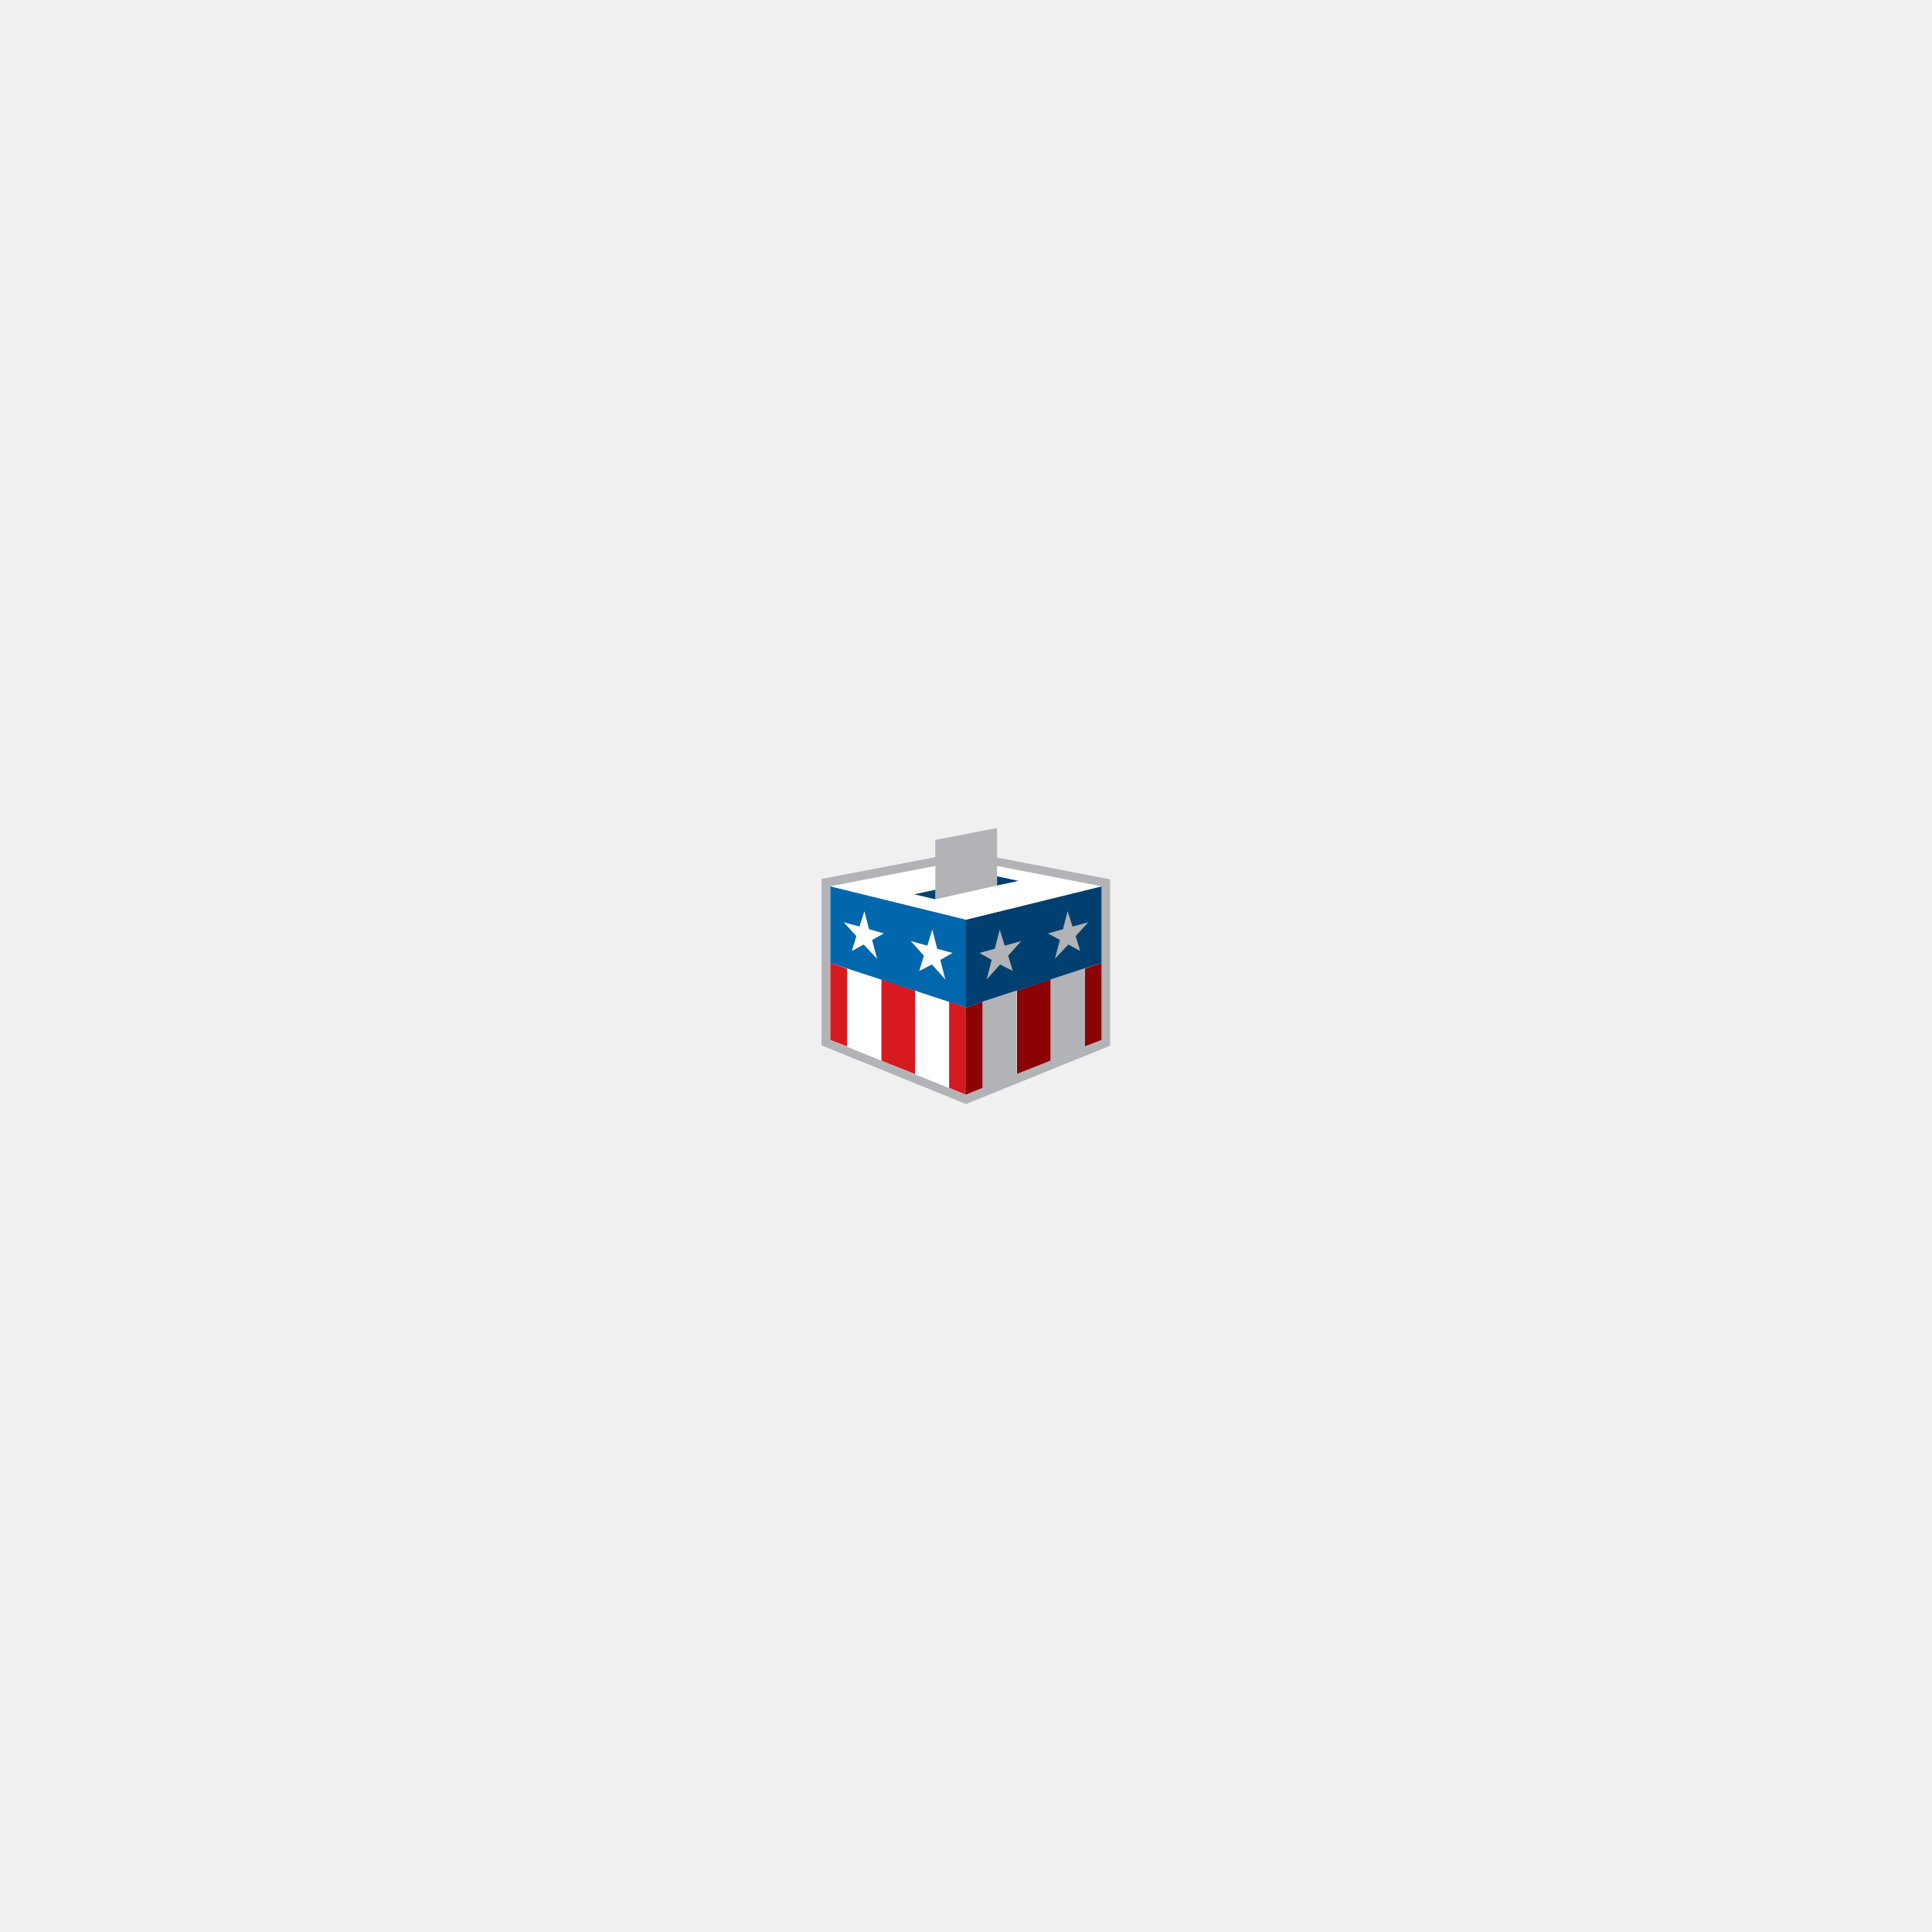
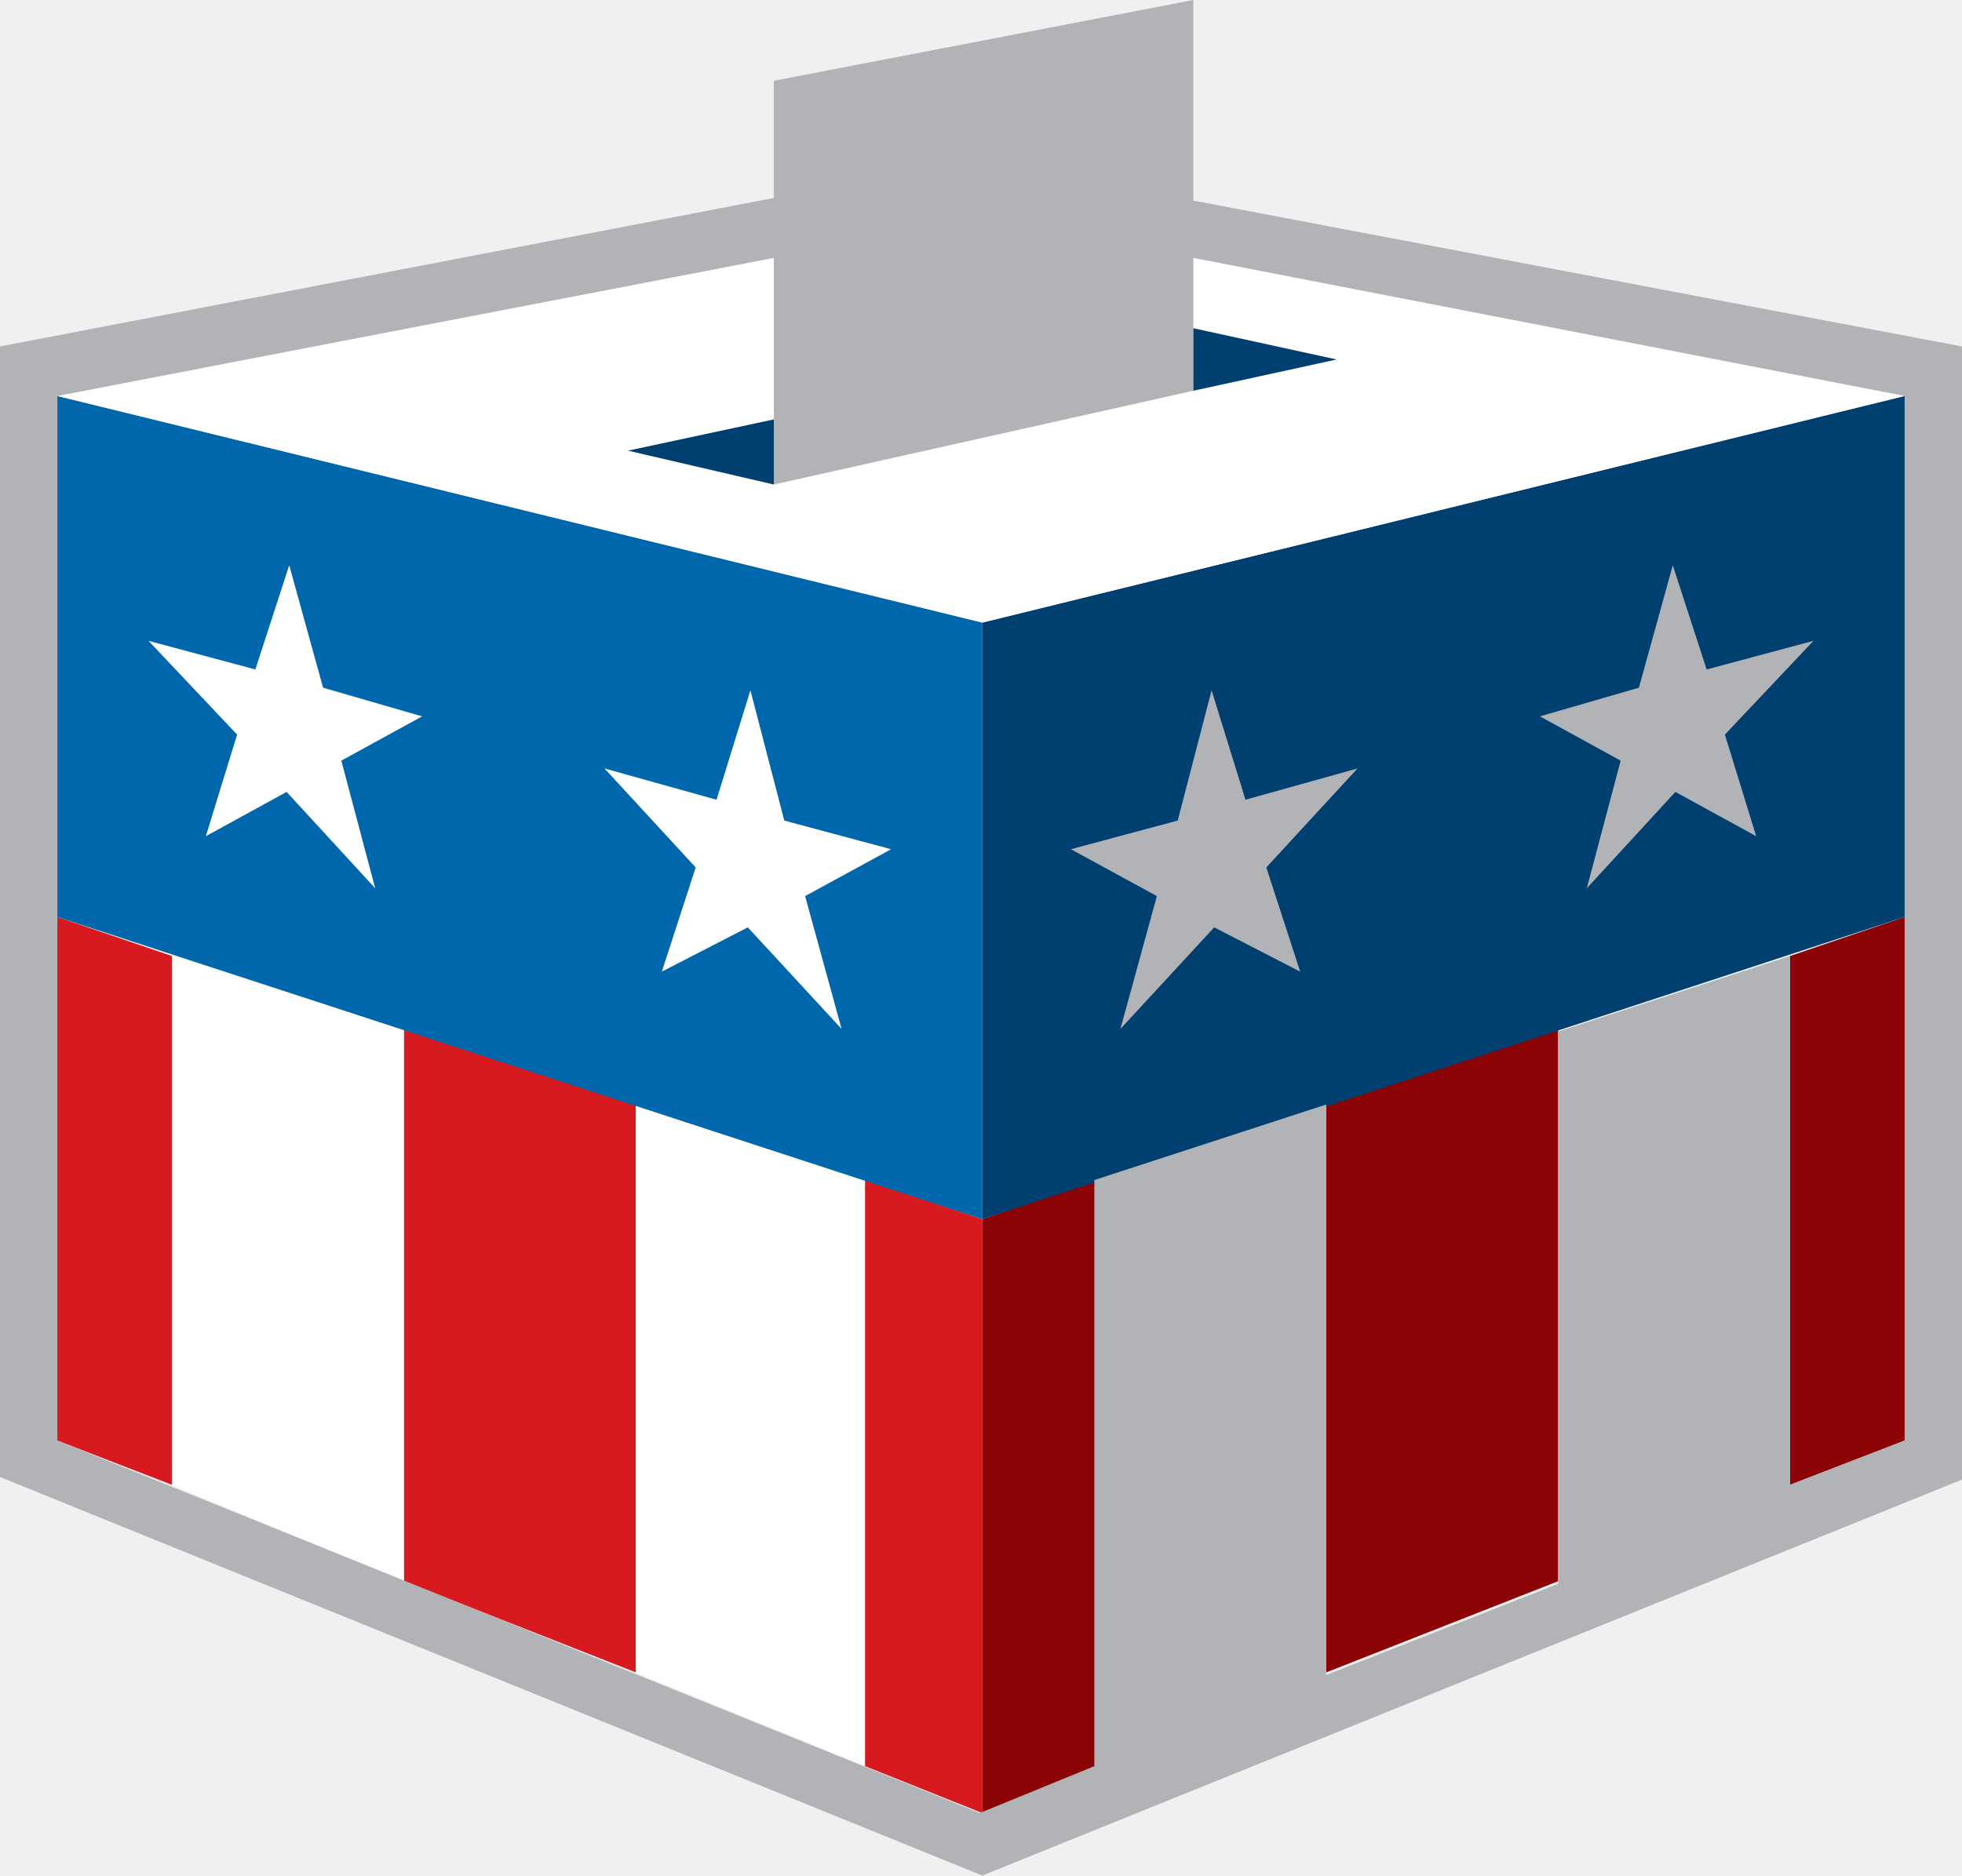
- <svg xmlns="http://www.w3.org/2000/svg" version="1.1" x="0px" y="0px" viewBox="0 0 504 504" enable-background="new 0 0 504 504" xml:space="preserve">
-   <g id="Guides_For_Artboard">
- </g>
-   <g id="Layer_1">
+ <svg xmlns="http://www.w3.org/2000/svg" version="1.1" id="Layer_1" x="0px" y="0px" width="75.3px" height="72px" viewBox="0 0 75.3 72" enable-background="new 0 0 75.3 72" xml:space="preserve">
+   <g>
    <g>
-       <g>
-         <polygon fill="#FFFFFF" points="247.6,261.3 247.6,283.8 238.7,280.2 238.7,258.4" />
-         <polygon fill="#D71920" points="247.6,283.8 252,285.6 252,262.8 247.6,261.3" />
-         <polygon fill="#D71920" points="229.9,276.7 238.7,280.2 238.7,258.4 229.9,255.5" />
-         <polygon fill="#D71920" points="216.6,271.3 221,273 221,252.7 216.6,251.2" />
-         <polygon fill="#FFFFFF" points="229.9,255.5 229.9,276.7 221,273 221,252.7" />
-         <polygon fill="#0067AC" points="216.6,251.2 252,262.8 252,239.9 216.6,231.2" />
-         <polygon fill="#8B0304" points="256.4,283.8 252,285.6 252,262.8 256.4,261.3" />
-         <polygon fill="#8B0304" points="274.1,276.7 265.3,280.2 265.3,258.4 274.1,255.5" />
-         <polygon fill="#8B0304" points="287.4,271.3 283,273 283,252.7 287.4,251.2" />
-         <polygon fill="#004071" points="287.4,251.2 252,262.8 252,239.9 287.4,231.2" />
-         <polygon fill="#FFFFFF" points="287.4,231.2 252,224.3 216.6,231.2 252,239.9" />
-         <polygon fill="#FFFFFF" points="244.5,247.5 243.2,242.5 241.9,246.7 237.6,245.5 241,249.3 239.8,253.3 243.1,251.6 246.6,255.5 245.3,250.4 248.5,248.6" />
-         <polygon fill="#FFFFFF" points="226.7,242.4 225.5,237.7 224.2,241.7 220.1,240.6 223.4,244.2 222.2,248.1 225.3,246.4 228.8,250.1 227.5,245.2 230.6,243.5" />
-         <polygon fill="#B1B3B6" points="262.1,246.7 260.8,242.5 259.5,247.5 255.5,248.6 258.7,250.4 257.4,255.5 260.9,251.6 264.2,253.3 263,249.3 266.4,245.5" />
-         <polygon fill="#B1B3B6" points="283.9,240.6 279.8,241.7 278.5,237.7 277.3,242.4 273.4,243.5 276.5,245.2 275.2,250.1 278.7,246.4 281.8,248.1 280.6,244.2" />
-         <path fill="#B1B3B6" d="M260.1 223.7V216l-16.1 3.1v4.5l-29.7 5.7v43.4L252 288l37.6-15.2v-43.4L260.1 223.7z M287.4 271.3 L283 273v-20.4l-8.9 2.9v21.2l-8.9 3.5v-21.8l-8.9 2.9v22.5l-4.4 1.8l-35.4-14.3v-40.1l27.5-5.3v8.7l16.1-3.6v-5.1l27.3 5.3 V271.3z" />
-         <polygon fill="#004071" points="260.1,228.6 260.1,231 265.7,229.8" />
-         <polygon fill="#004071" points="238.5,233.3 244,232.1 244,234.6" />
-       </g>
+       <polygon fill="#FFFFFF" points="33.2,45.3 33.2,67.8 24.4,64.2 24.4,42.4   " />
+       <polygon fill="#D71920" points="33.2,67.8 37.7,69.6 37.7,46.8 33.2,45.3   " />
+       <polygon fill="#D71920" points="15.5,60.7 24.4,64.2 24.4,42.4 15.5,39.5   " />
+       <polygon fill="#D71920" points="2.2,55.3 6.6,57 6.6,36.7 2.2,35.2   " />
+       <polygon fill="#FFFFFF" points="15.5,39.5 15.5,60.7 6.6,57 6.6,36.7   " />
+       <polygon fill="#0067AC" points="2.2,35.2 37.7,46.8 37.7,23.9 2.2,15.2   " />
+       <polygon fill="#8B0304" points="42.1,67.8 37.7,69.6 37.7,46.8 42.1,45.3   " />
+       <polygon fill="#8B0304" points="59.8,60.7 50.9,64.2 50.9,42.4 59.8,39.5   " />
+       <polygon fill="#8B0304" points="73.1,55.3 68.7,57 68.7,36.7 73.1,35.2   " />
+       <polygon fill="#004071" points="73.1,35.2 37.7,46.8 37.7,23.9 73.1,15.2   " />
+       <polygon fill="#FFFFFF" points="73.1,15.2 37.7,8.3 2.2,15.2 37.7,23.9   " />
+       <polygon fill="#FFFFFF" points="30.1,31.5 28.8,26.5 27.5,30.7 23.2,29.5 26.7,33.3 25.4,37.3 28.7,35.6 32.3,39.5 30.9,34.4     34.2,32.6   " />
+       <polygon fill="#FFFFFF" points="12.4,26.4 11.1,21.7 9.8,25.7 5.7,24.6 9.1,28.2 7.9,32.1 11,30.4 14.4,34.1 13.1,29.2 16.2,27.5       " />
+       <polygon fill="#B1B3B6" points="47.8,30.7 46.5,26.5 45.2,31.5 41.1,32.6 44.4,34.4 43,39.5 46.6,35.6 49.9,37.3 48.6,33.3     52.1,29.5   " />
+       <polygon fill="#B1B3B6" points="69.6,24.6 65.5,25.7 64.2,21.7 62.9,26.4 59.1,27.5 62.2,29.2 60.9,34.1 64.3,30.4 67.4,32.1     66.2,28.2   " />
+       <path fill="#B1B3B6" d="M45.8,7.7V0L29.7,3.1v4.5L0,13.3v43.4L37.7,72l37.6-15.2V13.3L45.8,7.7z M73.1,55.3L68.7,57V36.7l-8.9,2.9    v21.2l-8.9,3.5V42.4l-8.9,2.9v22.5l-4.4,1.8L2.2,55.3V15.2l27.5-5.3v8.7L45.8,15V9.9l27.3,5.3V55.3z" />
+       <polygon fill="#004071" points="45.8,12.6 45.8,15 51.3,13.8   " />
+       <polygon fill="#004071" points="24.1,17.3 29.7,16.1 29.7,18.6   " />
    </g>
  </g>
</svg>
